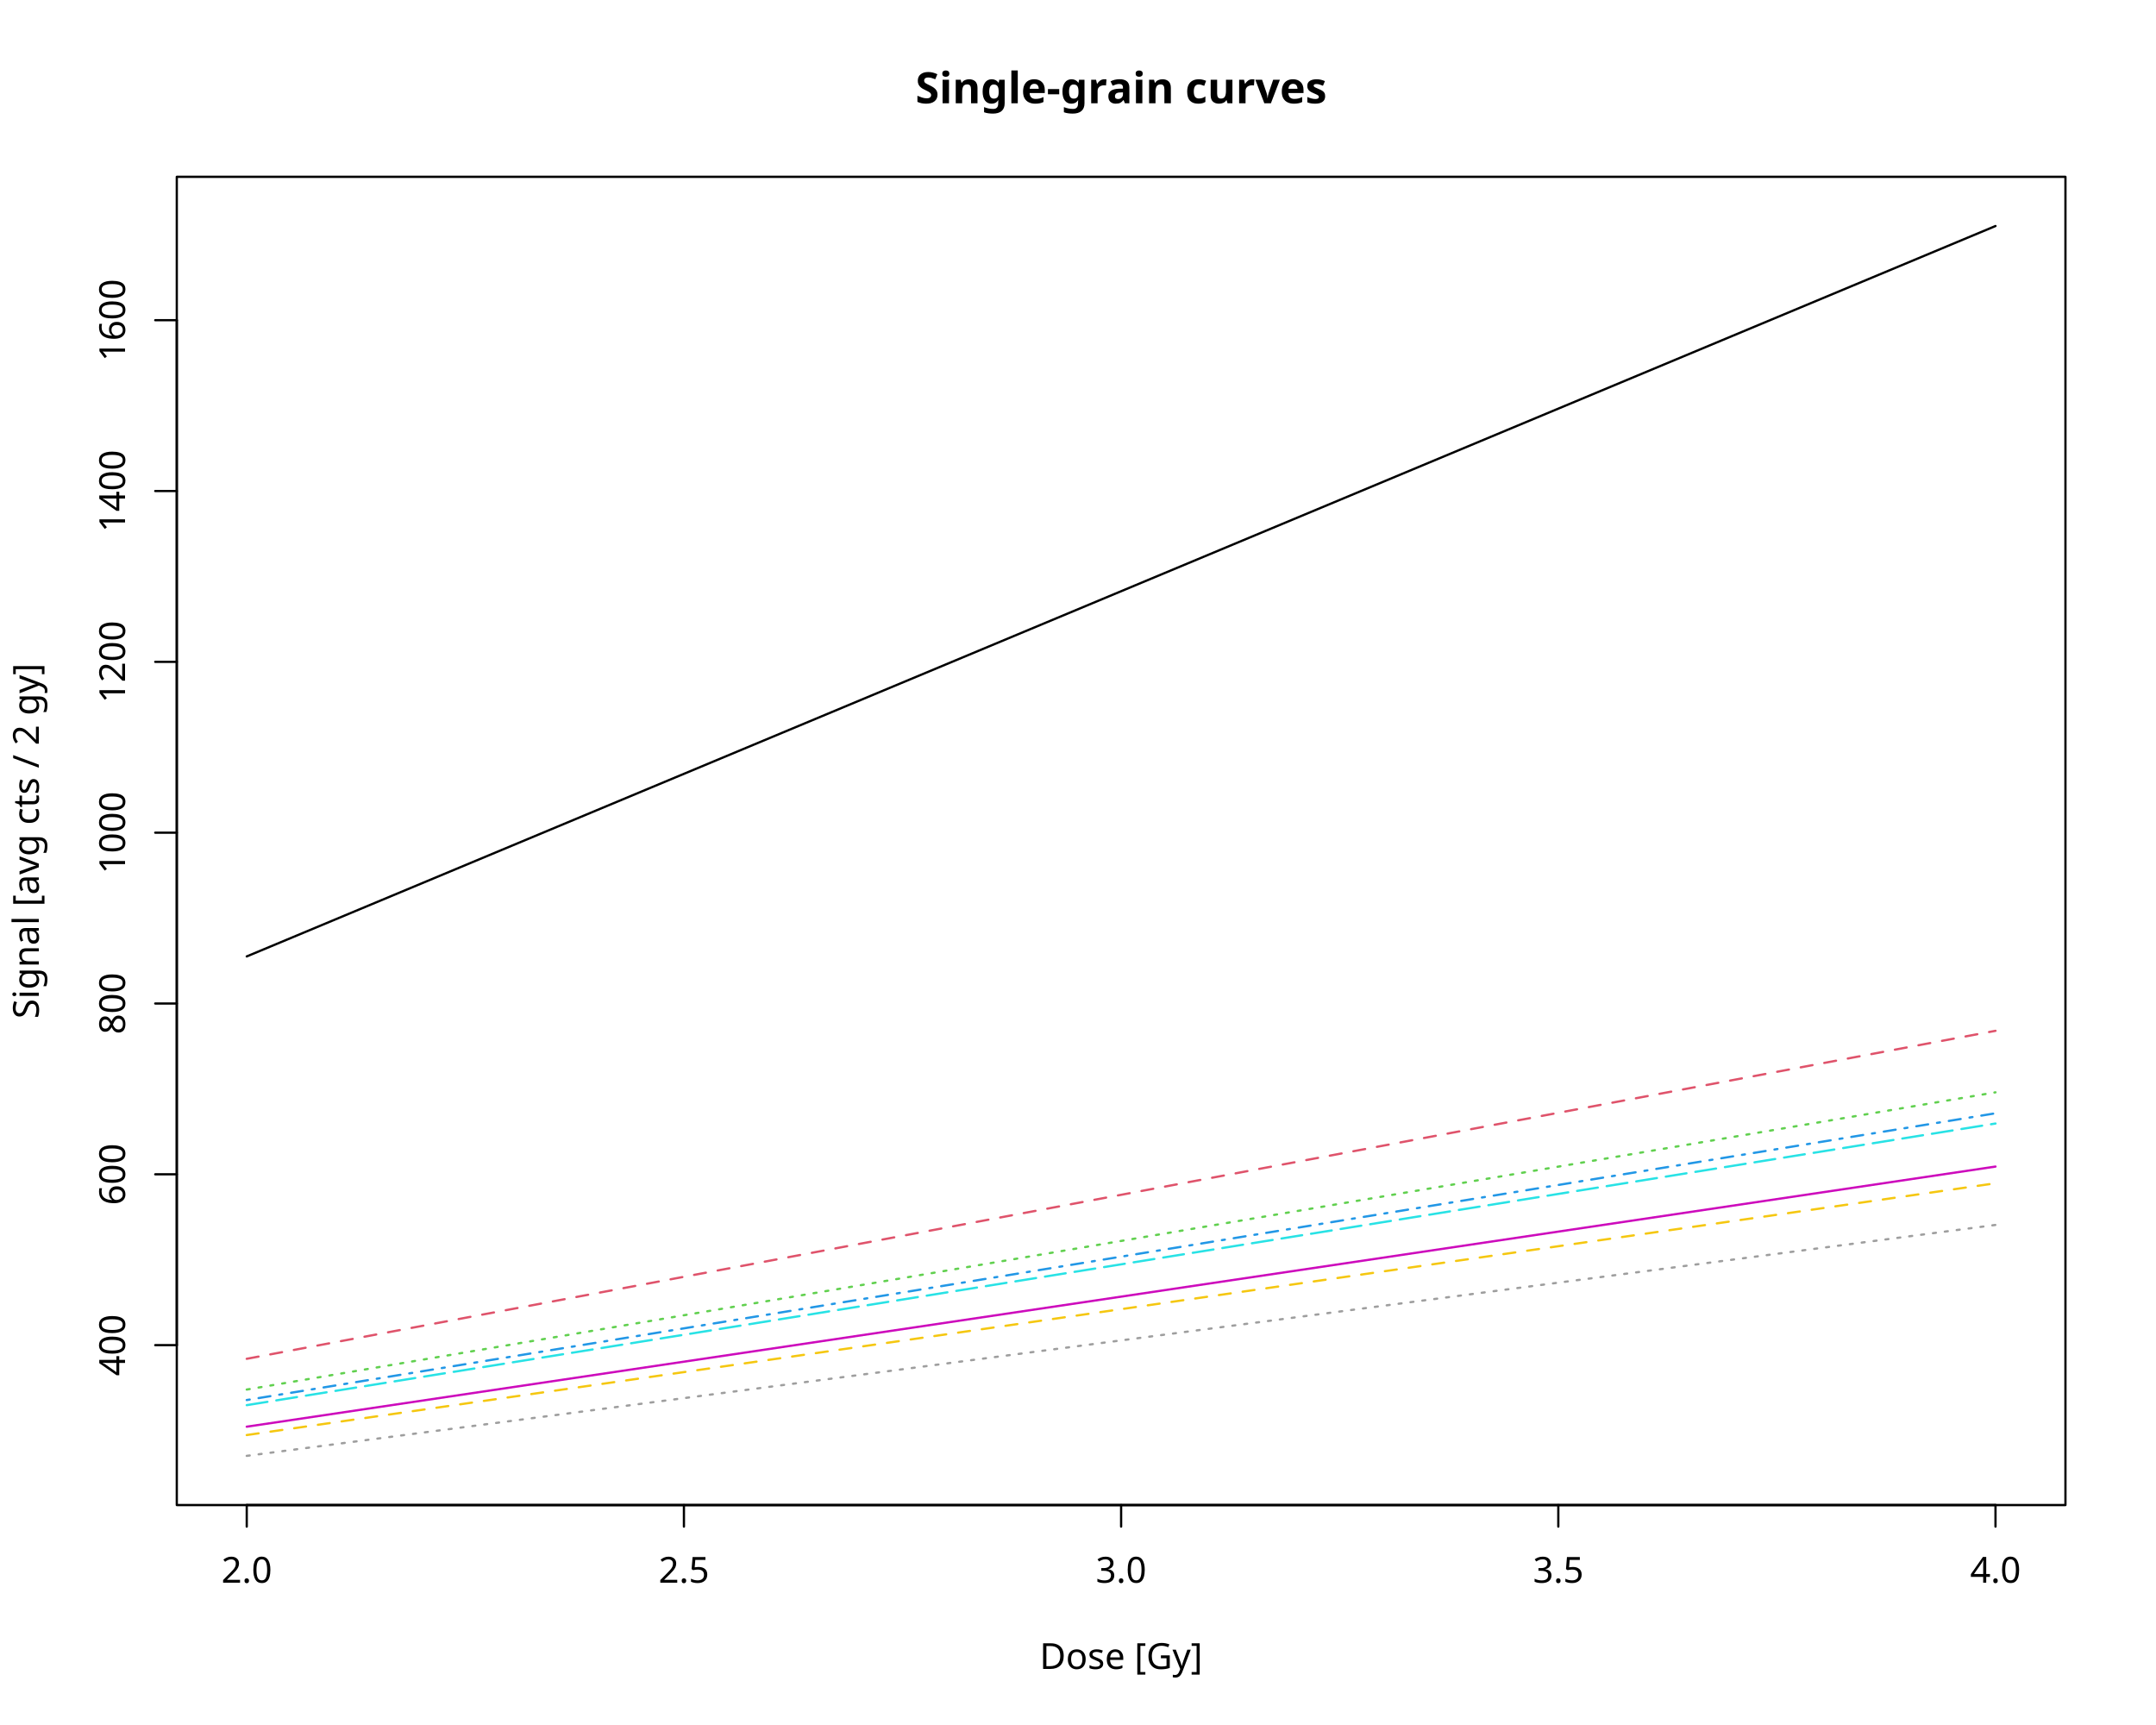
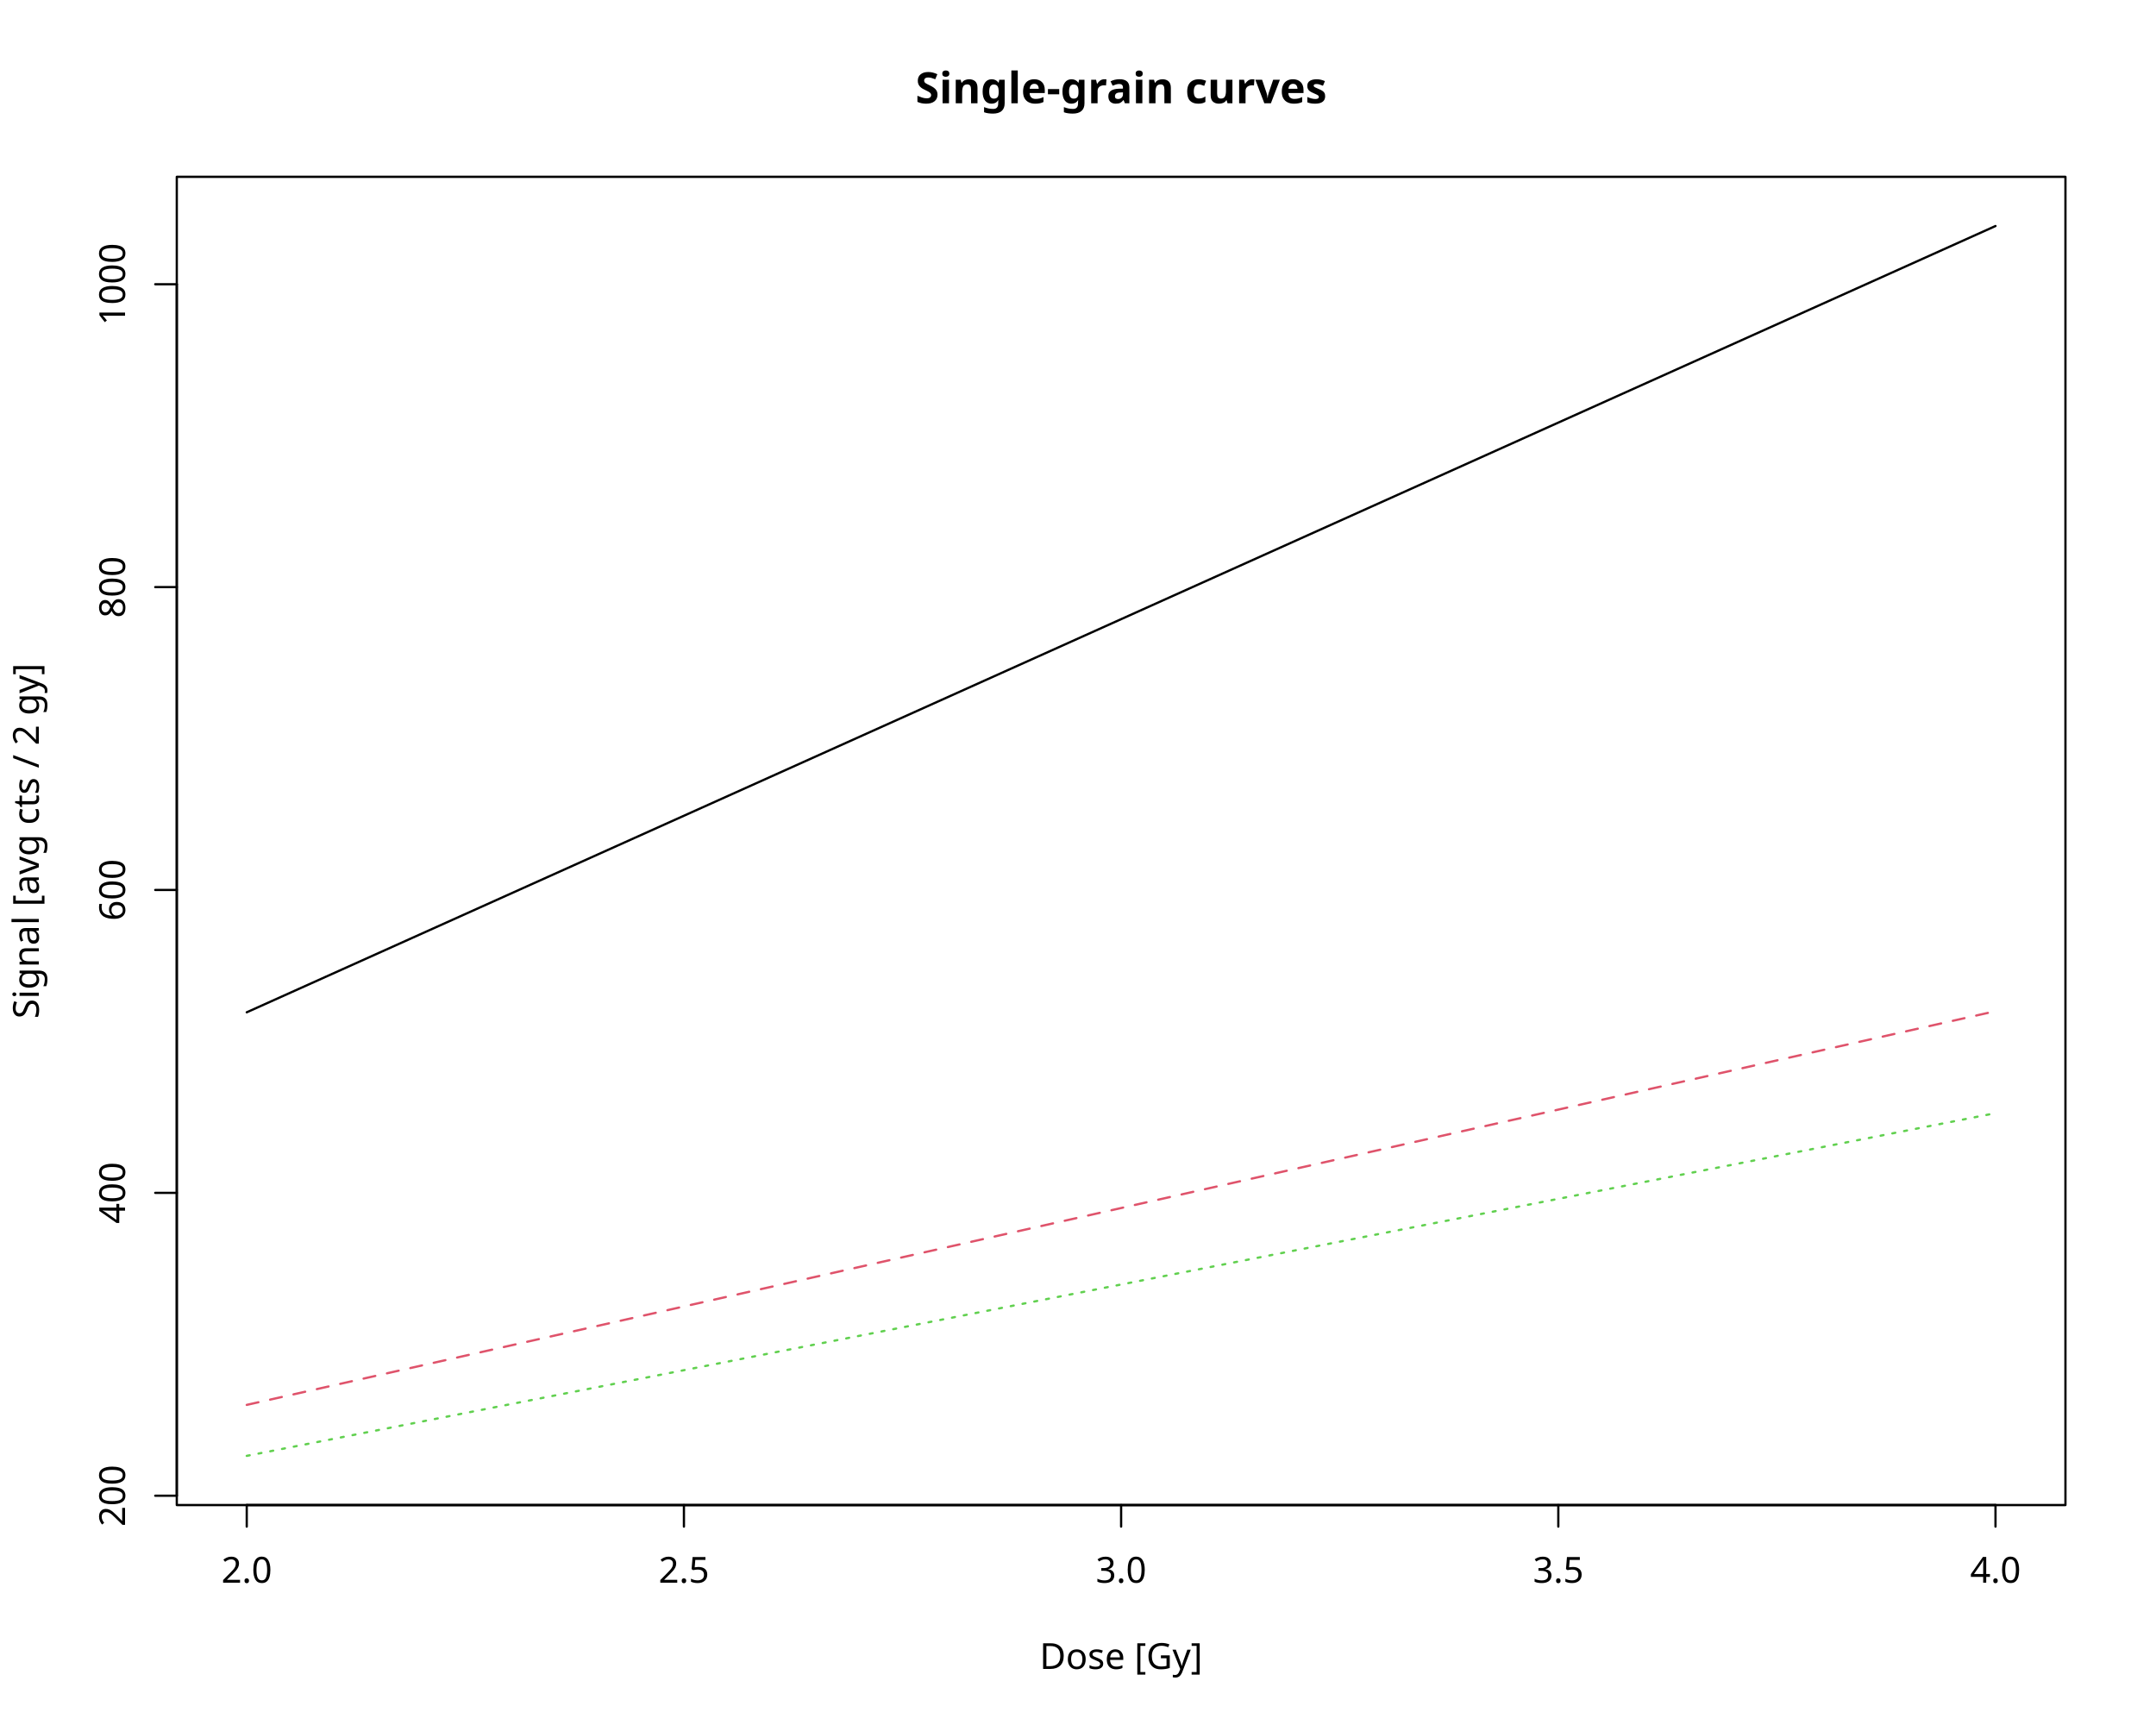
<svg xmlns="http://www.w3.org/2000/svg" class="svglite" data-engine-version="2.0" width="720.00pt" height="576.00pt" viewBox="0 0 720.00 576.00">
  <defs>
    <style type="text/css">
    .svglite line, .svglite polyline, .svglite polygon, .svglite path, .svglite rect, .svglite circle {
      fill: none;
      stroke: #000000;
      stroke-linecap: round;
      stroke-linejoin: round;
      stroke-miterlimit: 10.00;
    }
  </style>
  </defs>
  <rect width="100%" height="100%" style="stroke: none; fill: #FFFFFF;" />
  <defs>
    <clipPath id="cpMC4wMHw3MjAuMDB8MC4wMHw1NzYuMDA=">
      <rect x="0.00" y="0.00" width="720.00" height="576.00" />
    </clipPath>
  </defs>
  <g clip-path="url(#cpMC4wMHw3MjAuMDB8MC4wMHw1NzYuMDA=)">
</g>
  <defs>
    <clipPath id="cpNTkuMDR8Njg5Ljc2fDU5LjA0fDUwMi41Ng==">
      <rect x="59.04" y="59.04" width="630.72" height="443.52" />
    </clipPath>
  </defs>
  <g clip-path="url(#cpNTkuMDR8Njg5Ljc2fDU5LjA0fDUwMi41Ng==)">
-     <polyline points="82.40,319.36 666.40,75.47 " style="stroke-width: 0.75;" />
+     <polyline points="82.40,338.02 666.40,75.47 " style="stroke-width: 0.75;" />
  </g>
  <g clip-path="url(#cpMC4wMHw3MjAuMDB8MC4wMHw1NzYuMDA=)">
    <line x1="82.40" y1="502.56" x2="666.40" y2="502.56" style="stroke-width: 0.75;" />
    <line x1="82.40" y1="502.56" x2="82.40" y2="509.76" style="stroke-width: 0.75;" />
    <line x1="228.40" y1="502.56" x2="228.40" y2="509.76" style="stroke-width: 0.75;" />
    <line x1="374.40" y1="502.56" x2="374.40" y2="509.76" style="stroke-width: 0.75;" />
    <line x1="520.40" y1="502.56" x2="520.40" y2="509.76" style="stroke-width: 0.75;" />
    <line x1="666.40" y1="502.56" x2="666.40" y2="509.76" style="stroke-width: 0.75;" />
    <text x="82.40" y="528.48" text-anchor="middle" style="font-size: 12.00px; font-family: sans;" textLength="16.68px" lengthAdjust="spacingAndGlyphs">2.0</text>
    <text x="228.40" y="528.48" text-anchor="middle" style="font-size: 12.00px; font-family: sans;" textLength="16.68px" lengthAdjust="spacingAndGlyphs">2.5</text>
    <text x="374.40" y="528.48" text-anchor="middle" style="font-size: 12.00px; font-family: sans;" textLength="16.68px" lengthAdjust="spacingAndGlyphs">3.0</text>
    <text x="520.40" y="528.48" text-anchor="middle" style="font-size: 12.00px; font-family: sans;" textLength="16.68px" lengthAdjust="spacingAndGlyphs">3.5</text>
    <text x="666.40" y="528.48" text-anchor="middle" style="font-size: 12.00px; font-family: sans;" textLength="16.68px" lengthAdjust="spacingAndGlyphs">4.0</text>
-     <line x1="59.04" y1="449.16" x2="59.04" y2="106.92" style="stroke-width: 0.75;" />
-     <line x1="59.04" y1="449.16" x2="51.84" y2="449.16" style="stroke-width: 0.75;" />
-     <line x1="59.04" y1="392.12" x2="51.84" y2="392.12" style="stroke-width: 0.75;" />
-     <line x1="59.04" y1="335.08" x2="51.84" y2="335.08" style="stroke-width: 0.75;" />
-     <line x1="59.04" y1="278.04" x2="51.84" y2="278.04" style="stroke-width: 0.75;" />
-     <line x1="59.04" y1="221.00" x2="51.84" y2="221.00" style="stroke-width: 0.75;" />
-     <line x1="59.04" y1="163.96" x2="51.84" y2="163.96" style="stroke-width: 0.75;" />
-     <line x1="59.04" y1="106.92" x2="51.84" y2="106.92" style="stroke-width: 0.75;" />
-     <text transform="translate(41.76,449.16) rotate(-90)" text-anchor="middle" style="font-size: 12.00px; font-family: sans;" textLength="20.02px" lengthAdjust="spacingAndGlyphs">400</text>
-     <text transform="translate(41.76,392.12) rotate(-90)" text-anchor="middle" style="font-size: 12.00px; font-family: sans;" textLength="20.02px" lengthAdjust="spacingAndGlyphs">600</text>
-     <text transform="translate(41.76,335.08) rotate(-90)" text-anchor="middle" style="font-size: 12.00px; font-family: sans;" textLength="20.02px" lengthAdjust="spacingAndGlyphs">800</text>
-     <text transform="translate(41.76,278.04) rotate(-90)" text-anchor="middle" style="font-size: 12.00px; font-family: sans;" textLength="26.70px" lengthAdjust="spacingAndGlyphs">1000</text>
-     <text transform="translate(41.76,221.00) rotate(-90)" text-anchor="middle" style="font-size: 12.00px; font-family: sans;" textLength="26.70px" lengthAdjust="spacingAndGlyphs">1200</text>
-     <text transform="translate(41.76,163.96) rotate(-90)" text-anchor="middle" style="font-size: 12.00px; font-family: sans;" textLength="26.70px" lengthAdjust="spacingAndGlyphs">1400</text>
-     <text transform="translate(41.76,106.92) rotate(-90)" text-anchor="middle" style="font-size: 12.00px; font-family: sans;" textLength="26.70px" lengthAdjust="spacingAndGlyphs">1600</text>
+     <line x1="59.04" y1="499.44" x2="59.04" y2="94.91" style="stroke-width: 0.75;" />
+     <line x1="59.04" y1="499.44" x2="51.84" y2="499.44" style="stroke-width: 0.75;" />
+     <line x1="59.04" y1="398.31" x2="51.84" y2="398.31" style="stroke-width: 0.75;" />
+     <line x1="59.04" y1="297.17" x2="51.84" y2="297.17" style="stroke-width: 0.75;" />
+     <line x1="59.04" y1="196.04" x2="51.84" y2="196.04" style="stroke-width: 0.75;" />
+     <line x1="59.04" y1="94.91" x2="51.84" y2="94.91" style="stroke-width: 0.75;" />
+     <text transform="translate(41.76,499.44) rotate(-90)" text-anchor="middle" style="font-size: 12.00px; font-family: sans;" textLength="20.02px" lengthAdjust="spacingAndGlyphs">200</text>
+     <text transform="translate(41.76,398.31) rotate(-90)" text-anchor="middle" style="font-size: 12.00px; font-family: sans;" textLength="20.02px" lengthAdjust="spacingAndGlyphs">400</text>
+     <text transform="translate(41.76,297.17) rotate(-90)" text-anchor="middle" style="font-size: 12.00px; font-family: sans;" textLength="20.02px" lengthAdjust="spacingAndGlyphs">600</text>
+     <text transform="translate(41.76,196.04) rotate(-90)" text-anchor="middle" style="font-size: 12.00px; font-family: sans;" textLength="20.02px" lengthAdjust="spacingAndGlyphs">800</text>
+     <text transform="translate(41.76,94.91) rotate(-90)" text-anchor="middle" style="font-size: 12.00px; font-family: sans;" textLength="26.70px" lengthAdjust="spacingAndGlyphs">1000</text>
    <polygon points="59.04,502.56 689.76,502.56 689.76,59.04 59.04,59.04 " style="stroke-width: 0.75; fill: none;" />
    <text x="374.40" y="34.48" text-anchor="middle" style="font-size: 14.40px; font-weight: bold; font-family: sans;" textLength="123.28px" lengthAdjust="spacingAndGlyphs">Single-grain curves</text>
    <text x="374.40" y="557.28" text-anchor="middle" style="font-size: 12.00px; font-family: sans;" textLength="53.37px" lengthAdjust="spacingAndGlyphs">Dose [Gy]</text>
    <text transform="translate(12.96,280.80) rotate(-90)" text-anchor="middle" style="font-size: 12.00px; font-family: sans;" textLength="114.08px" lengthAdjust="spacingAndGlyphs">Signal [avg cts / 2 gy]</text>
  </g>
  <g clip-path="url(#cpNTkuMDR8Njg5Ljc2fDU5LjA0fDUwMi41Ng==)">
-     <polyline points="82.40,453.72 666.40,344.20 " style="stroke-width: 0.75; stroke: #DF536B; stroke-dasharray: 4.00,4.00;" />
-     <polyline points="82.40,463.99 666.40,364.74 " style="stroke-width: 0.75; stroke: #61D04F; stroke-dasharray: 1.00,3.00;" />
-     <polyline points="82.40,467.49 666.40,371.74 " style="stroke-width: 0.75; stroke: #2297E6; stroke-dasharray: 1.00,3.00,4.00,3.00;" />
-     <polyline points="82.40,469.20 666.40,375.16 " style="stroke-width: 0.75; stroke: #28E2E5; stroke-dasharray: 7.00,3.00;" />
-     <polyline points="82.40,476.39 666.40,389.53 " style="stroke-width: 0.75; stroke: #CD0BBC;" />
-     <polyline points="82.40,479.18 666.40,395.11 " style="stroke-width: 0.75; stroke: #F5C710; stroke-dasharray: 4.00,4.00;" />
-     <polyline points="82.40,486.13 666.40,409.02 " style="stroke-width: 0.75; stroke: #9E9E9E; stroke-dasharray: 1.00,3.00;" />
+     <polyline points="82.40,469.11 666.40,337.65 " style="stroke-width: 0.75; stroke: #DF536B; stroke-dasharray: 4.00,4.00;" />
+     <polyline points="82.40,486.13 666.40,371.70 " style="stroke-width: 0.75; stroke: #61D04F; stroke-dasharray: 1.00,3.00;" />
  </g>
</svg>
